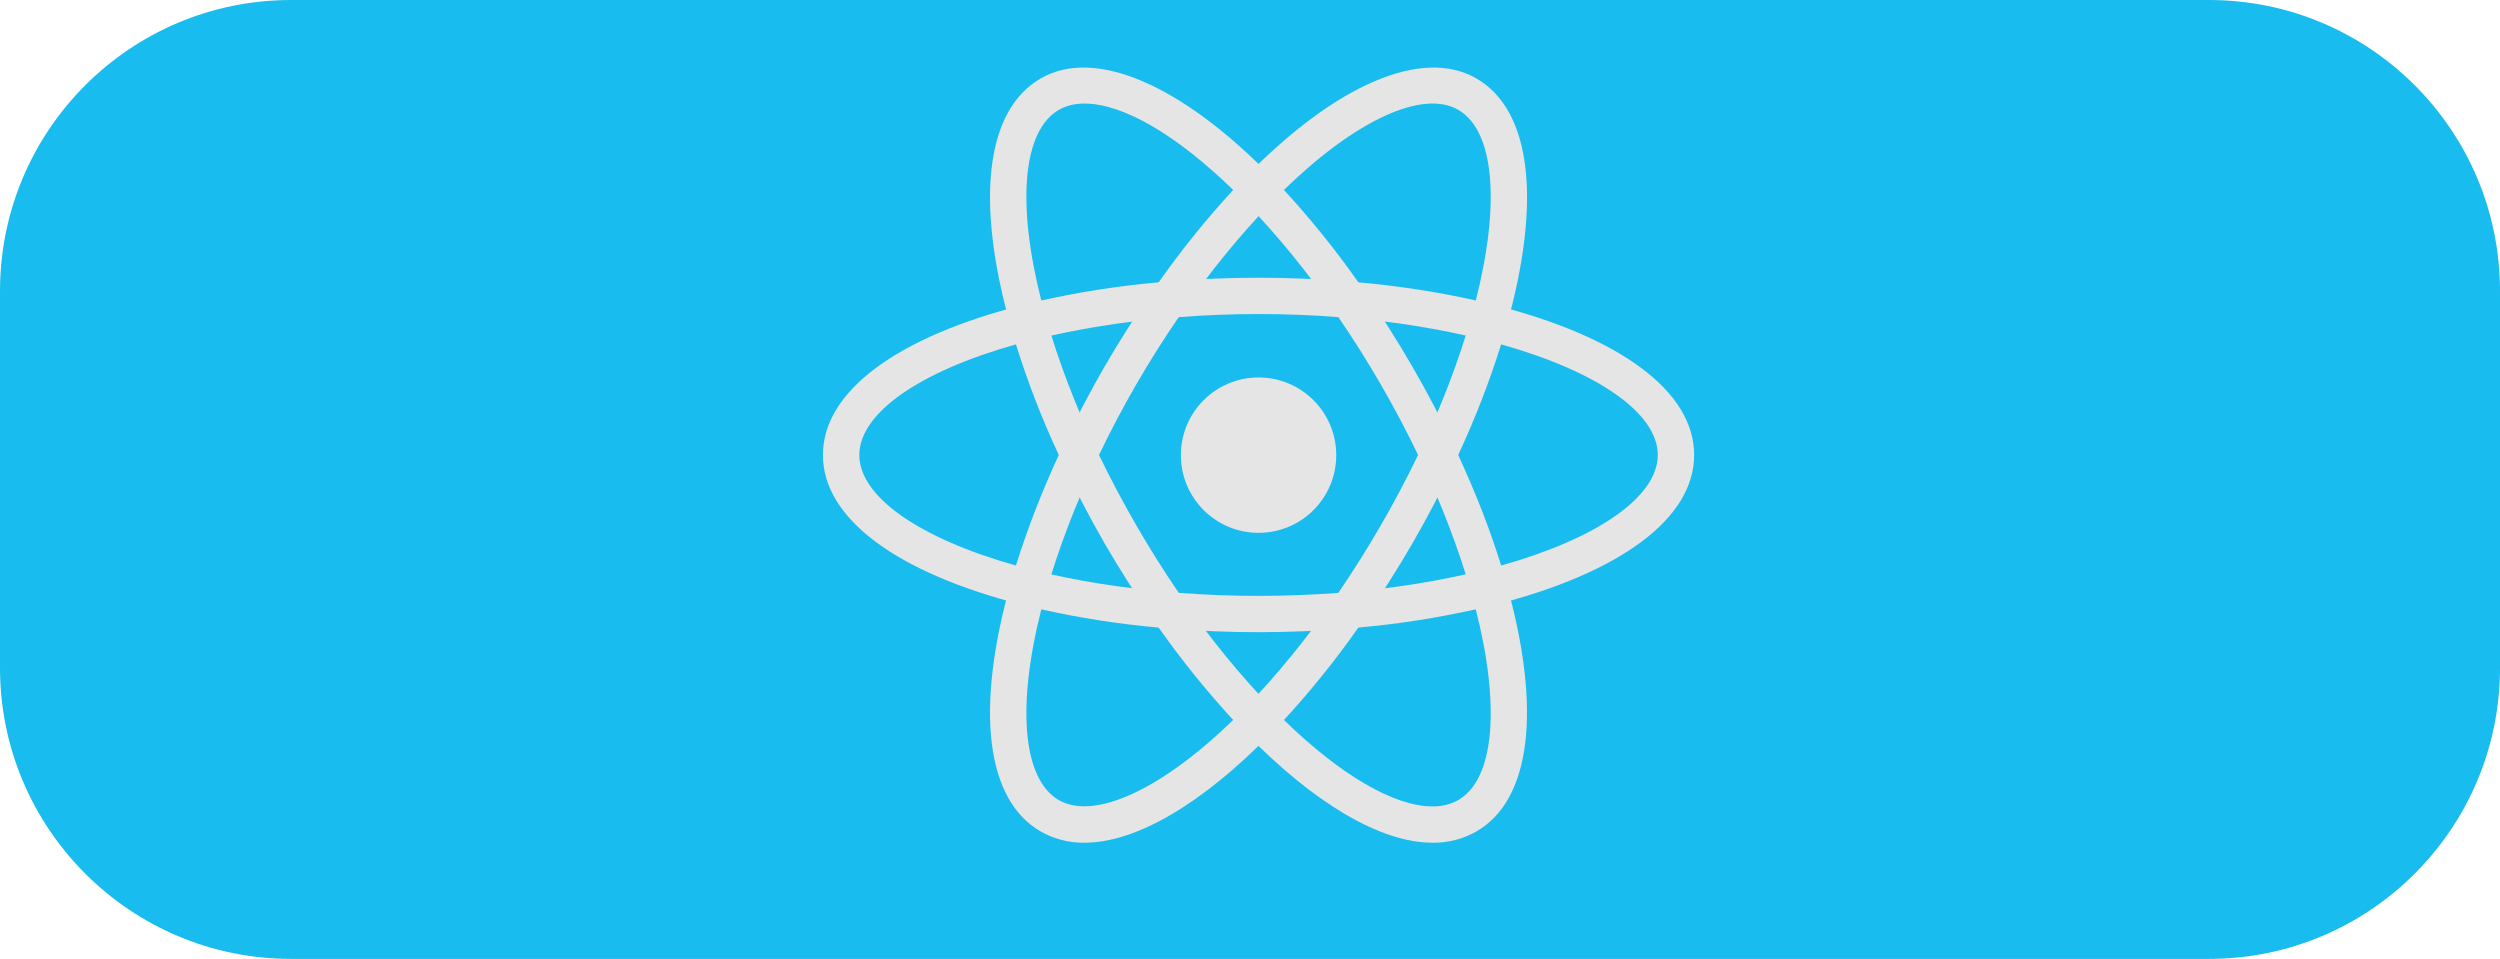
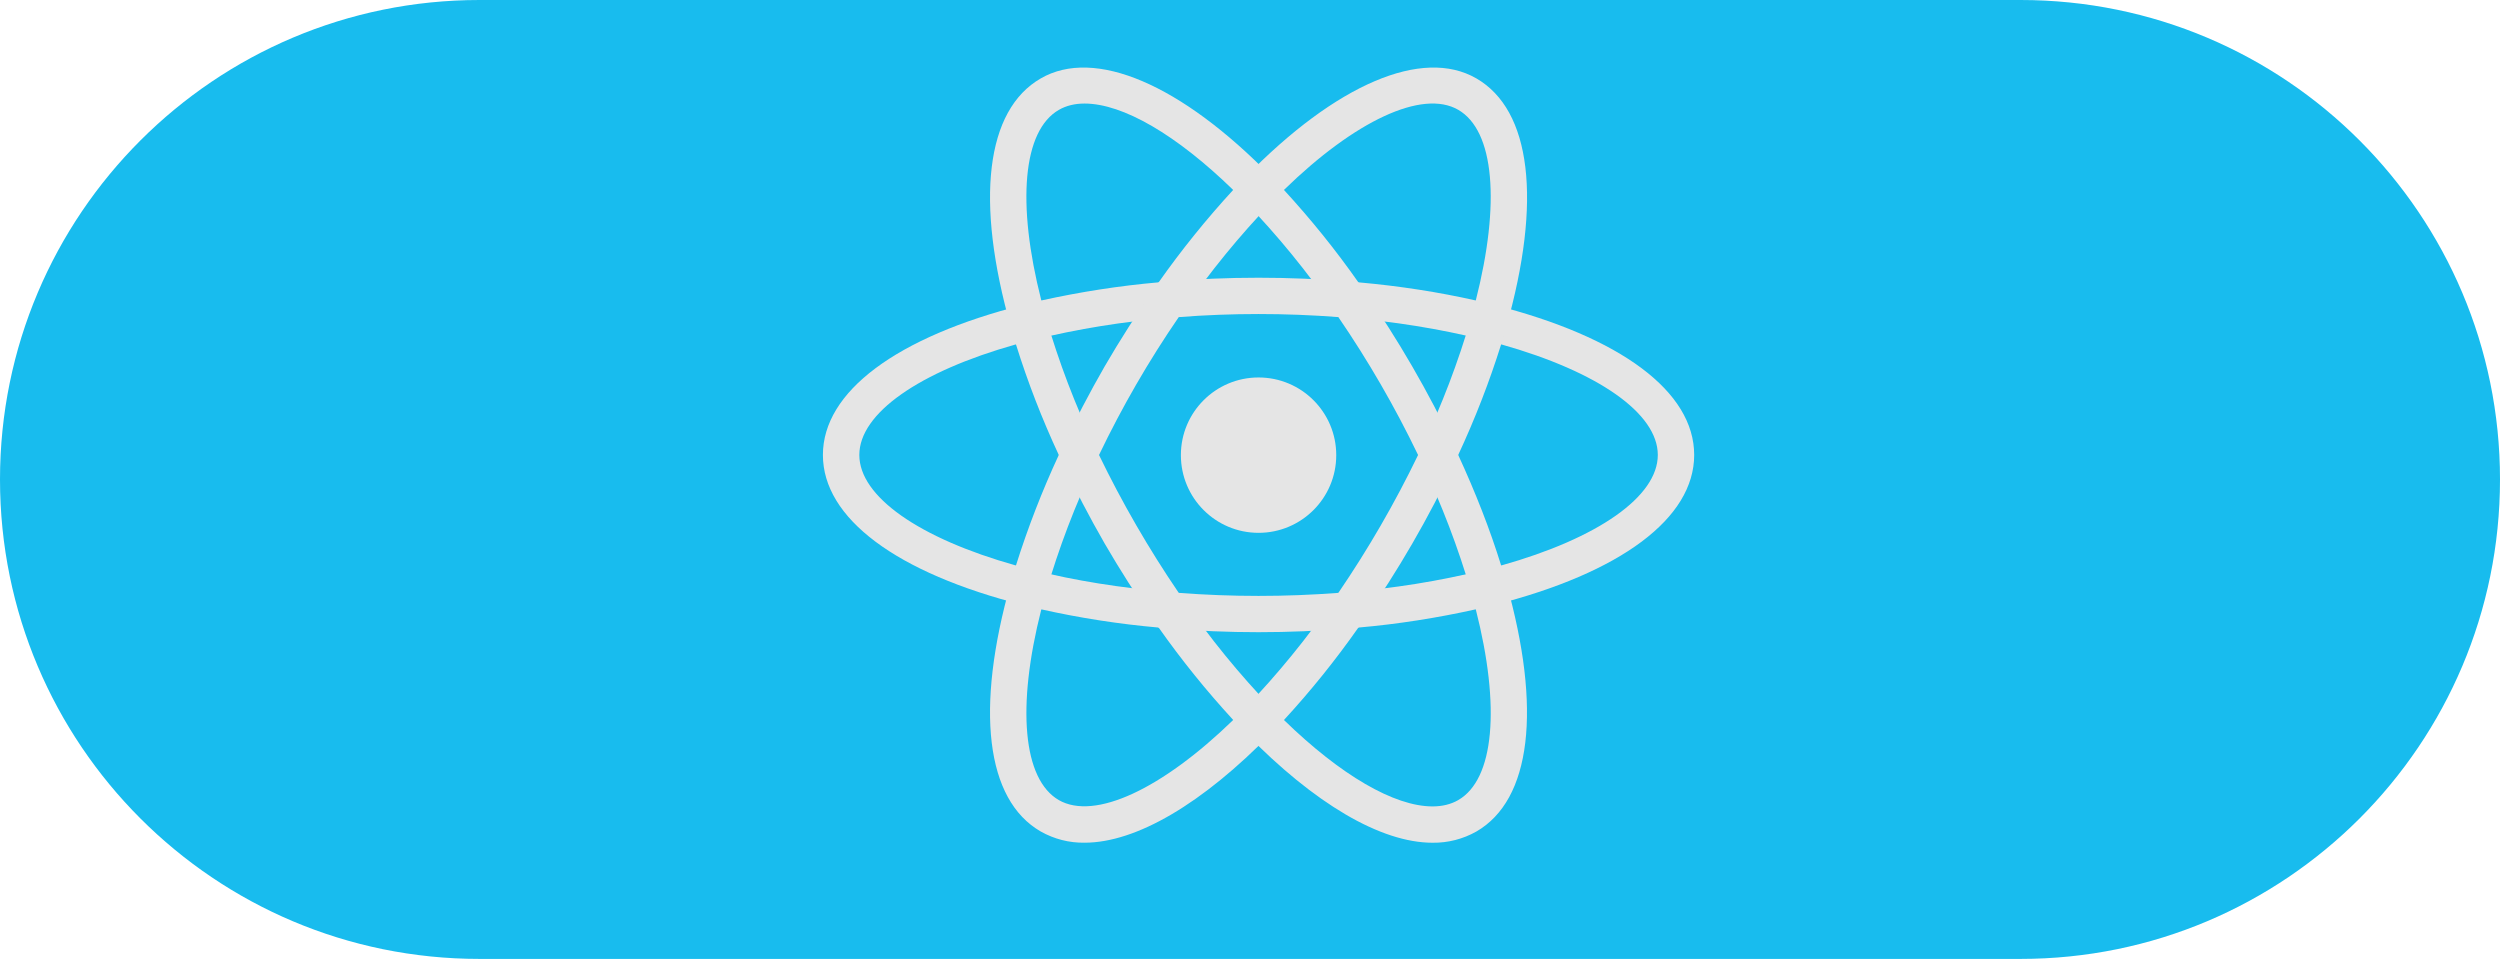
- <svg xmlns="http://www.w3.org/2000/svg" width="146" height="56" viewBox="0 0 146 56" fill="none">
-   <path d="M0 17C0 7.611 7.611 0 17 0H129C138.389 0 146 7.611 146 17V39C146 48.389 138.389 56 129 56H17C7.611 56 0 48.389 0 39V17Z" fill="#18BCEE" />
-   <path d="M73.5 31.118C76.006 31.118 78.037 29.087 78.037 26.581C78.037 24.075 76.006 22.044 73.5 22.044C70.994 22.044 68.963 24.075 68.963 26.581C68.963 29.087 70.994 31.118 73.5 31.118Z" fill="#E5E5E5" />
-   <path d="M60.797 35.601L59.793 35.345C52.336 33.461 48.058 30.259 48.058 26.571C48.058 22.88 52.338 19.68 59.793 17.797L60.797 17.543L61.079 18.537C61.833 21.139 62.798 23.674 63.966 26.119L64.182 26.571L63.966 27.023C62.797 29.471 61.829 32.008 61.079 34.61L60.797 35.601V35.601ZM59.33 20.11C53.665 21.706 50.185 24.141 50.185 26.571C50.185 28.996 53.662 31.433 59.33 33.027C60.024 30.82 60.863 28.663 61.834 26.571C60.856 24.476 60.019 22.317 59.33 20.11V20.11ZM86.201 35.601L85.921 34.605C85.165 32.003 84.199 29.466 83.031 27.021L82.815 26.571L83.031 26.116C84.2 23.673 85.164 21.134 85.921 18.532L86.201 17.54L87.205 17.794C94.664 19.678 98.939 22.878 98.939 26.571C98.939 30.261 94.662 33.461 87.205 35.345L86.201 35.601V35.601ZM85.159 26.571C86.175 28.772 87.022 30.938 87.667 33.027C93.335 31.433 96.815 28.996 96.815 26.571C96.815 24.141 93.338 21.709 87.667 20.11C86.974 22.316 86.136 24.475 85.159 26.571V26.571Z" fill="#E5E5E5" />
-   <path d="M59.315 20.1L59.035 19.108C56.936 11.717 57.571 6.423 60.782 4.578C63.92 2.761 68.971 4.908 74.26 10.335L74.982 11.077L74.26 11.816C72.381 13.77 70.664 15.873 69.126 18.105L68.839 18.516L68.34 18.557C65.635 18.77 62.951 19.202 60.316 19.851L59.315 20.1V20.1ZM63.336 6.047C62.767 6.047 62.263 6.171 61.839 6.415C59.734 7.628 59.363 11.85 60.812 17.548C63.077 17.047 65.362 16.689 67.664 16.488C68.998 14.597 70.452 12.795 72.018 11.092C68.706 7.872 65.58 6.047 63.336 6.047V6.047ZM83.662 49.215C80.642 49.215 76.763 46.937 72.737 42.804L72.018 42.065L72.737 41.328C74.616 39.371 76.334 37.266 77.874 35.032L78.159 34.625L78.652 34.577C81.358 34.368 84.043 33.937 86.678 33.288L87.683 33.034L87.965 34.028C90.054 41.414 89.421 46.716 86.216 48.561C85.438 49.002 84.556 49.228 83.662 49.215V49.215ZM74.982 42.047C78.291 45.267 81.42 47.095 83.662 47.095C84.233 47.095 84.737 46.968 85.159 46.726C87.266 45.511 87.639 41.282 86.185 35.584C83.923 36.087 81.636 36.448 79.328 36.649C78.001 38.542 76.549 40.346 74.982 42.047V42.047Z" fill="#E5E5E5" />
-   <path d="M87.683 20.1L86.678 19.848C84.043 19.198 81.358 18.765 78.652 18.555L78.159 18.511L77.874 18.099C76.336 15.867 74.618 13.764 72.737 11.811L72.018 11.072L72.737 10.335C78.024 4.911 83.072 2.763 86.216 4.578C89.424 6.426 90.061 11.72 87.965 19.108L87.683 20.1ZM79.328 16.488C81.753 16.704 84.05 17.068 86.186 17.548C87.637 11.85 87.266 7.628 85.159 6.413C83.064 5.201 79.122 7.056 74.982 11.092C76.547 12.795 78.001 14.595 79.328 16.488ZM63.336 49.215C62.441 49.227 61.56 49.002 60.782 48.561C57.571 46.716 56.936 41.417 59.033 34.028L59.307 33.034L60.311 33.288C62.761 33.906 65.461 34.341 68.338 34.577L68.831 34.625L69.118 35.032C70.653 37.264 72.371 39.371 74.252 41.328L74.974 42.065L74.252 42.804C70.229 46.94 66.35 49.215 63.336 49.215V49.215ZM60.812 35.586C59.363 41.285 59.734 45.514 61.839 46.729C63.936 47.923 67.865 46.081 72.018 42.047C70.452 40.344 68.998 38.541 67.664 36.651C65.359 36.447 63.07 36.092 60.812 35.586V35.586Z" fill="#E5E5E5" />
-   <path d="M73.5 36.92C71.754 36.92 69.962 36.847 68.162 36.697L67.664 36.654L67.377 36.242C66.362 34.783 65.408 33.283 64.515 31.746C63.629 30.204 62.806 28.628 62.047 27.021L61.834 26.571L62.047 26.116C62.807 24.51 63.628 22.934 64.515 21.393C65.397 19.879 66.361 18.364 67.377 16.895L67.664 16.488L68.162 16.442C71.713 16.145 75.282 16.145 78.832 16.442L79.326 16.491L79.613 16.897C81.645 19.817 83.431 22.901 84.95 26.119L85.161 26.573L84.95 27.023C83.435 30.242 81.65 33.327 79.613 36.245L79.326 36.656L78.832 36.699C77.038 36.844 75.244 36.92 73.5 36.92ZM68.839 34.623C71.978 34.859 75.022 34.859 78.159 34.623C79.91 32.059 81.466 29.367 82.815 26.571C81.471 23.772 79.914 21.08 78.159 18.519C75.057 18.28 71.941 18.28 68.839 18.519C67.082 21.079 65.525 23.771 64.182 26.571C65.534 29.366 67.091 32.057 68.839 34.623Z" fill="#E5E5E5" />
+ <svg xmlns="http://www.w3.org/2000/svg" width="74" height="29" viewBox="0 0 74 29" fill="none">
+   <path d="M0 14.192C0 6.354 6.354 0 14.192 0H59.808C67.646 0 74 6.354 74 14.192V14.192C74 22.03 67.646 28.384 59.808 28.384H14.192C6.354 28.384 0 22.03 0 14.192V14.192Z" fill="#18BCEE" />
+   <path d="M37.253 15.772C38.523 15.772 39.553 14.742 39.553 13.472C39.553 12.202 38.523 11.173 37.253 11.173C35.983 11.173 34.954 12.202 34.954 13.472C34.954 14.742 35.983 15.772 37.253 15.772Z" fill="#E5E5E5" />
+   <path d="M30.815 18.044L30.306 17.914C26.526 16.96 24.358 15.336 24.358 13.467C24.358 11.597 26.528 9.975 30.306 9.02L30.815 8.891L30.958 9.395C31.34 10.714 31.829 11.999 32.421 13.238L32.531 13.467L32.421 13.697C31.829 14.937 31.338 16.223 30.958 17.542L30.815 18.044V18.044ZM30.072 10.193C27.2 11.002 25.436 12.236 25.436 13.467C25.436 14.696 27.199 15.932 30.072 16.739C30.423 15.621 30.848 14.527 31.34 13.467C30.845 12.405 30.421 11.311 30.072 10.193V10.193ZM43.691 18.044L43.549 17.539C43.166 16.22 42.676 14.935 42.084 13.695L41.975 13.467L42.084 13.237C42.677 11.999 43.165 10.712 43.549 9.393L43.691 8.89L44.2 9.019C47.981 9.974 50.148 11.595 50.148 13.467C50.148 15.338 47.979 16.96 44.2 17.914L43.691 18.044V18.044ZM43.163 13.467C43.678 14.583 44.107 15.681 44.434 16.739C47.307 15.932 49.071 14.696 49.071 13.467C49.071 12.236 47.308 11.003 44.434 10.193C44.083 11.311 43.658 12.405 43.163 13.467V13.467Z" fill="#E5E5E5" />
+   <path d="M30.064 10.188L29.922 9.685C28.858 5.939 29.18 3.256 30.807 2.321C32.398 1.399 34.958 2.488 37.639 5.238L38.005 5.615L37.639 5.989C36.687 6.98 35.816 8.046 35.036 9.177L34.891 9.385L34.638 9.406C33.267 9.514 31.907 9.733 30.572 10.062L30.064 10.188V10.188ZM32.102 3.065C31.813 3.065 31.558 3.128 31.343 3.252C30.276 3.866 30.088 6.006 30.823 8.894C31.971 8.641 33.129 8.459 34.296 8.357C34.971 7.399 35.709 6.485 36.502 5.622C34.824 3.99 33.239 3.065 32.102 3.065V3.065ZM42.404 24.945C40.873 24.945 38.908 23.79 36.867 21.696L36.502 21.321L36.867 20.947C37.819 19.955 38.69 18.888 39.471 17.756L39.615 17.55L39.865 17.526C41.236 17.42 42.597 17.201 43.933 16.872L44.442 16.744L44.585 17.247C45.644 20.991 45.323 23.678 43.699 24.614C43.304 24.837 42.857 24.951 42.404 24.945V24.945ZM38.005 21.312C39.682 22.944 41.268 23.87 42.404 23.87C42.694 23.87 42.949 23.806 43.163 23.683C44.231 23.068 44.42 20.924 43.683 18.036C42.537 18.291 41.377 18.474 40.208 18.576C39.535 19.535 38.799 20.45 38.005 21.312V21.312Z" fill="#E5E5E5" />
+   <path d="M44.442 10.187L43.933 10.06C42.597 9.73 41.237 9.511 39.865 9.404L39.615 9.382L39.471 9.173C38.691 8.042 37.821 6.976 36.867 5.986L36.503 5.611L36.867 5.238C39.547 2.489 42.105 1.4 43.699 2.32C45.325 3.257 45.648 5.94 44.585 9.685L44.442 10.187ZM40.208 8.357C41.437 8.466 42.601 8.65 43.683 8.894C44.419 6.006 44.231 3.866 43.163 3.25C42.101 2.636 40.103 3.576 38.005 5.622C38.798 6.485 39.535 7.397 40.208 8.357ZM32.102 24.944C31.649 24.951 31.202 24.836 30.807 24.613C29.18 23.678 28.858 20.992 29.921 17.247L30.06 16.743L30.569 16.872C31.811 17.185 33.179 17.405 34.637 17.525L34.887 17.55L35.033 17.756C35.811 18.887 36.682 19.955 37.635 20.947L38.001 21.32L37.635 21.695C35.596 23.791 33.63 24.944 32.102 24.944V24.944ZM30.823 18.037C30.088 20.925 30.277 23.068 31.343 23.684C32.406 24.29 34.398 23.356 36.503 21.311C35.709 20.448 34.972 19.535 34.296 18.576C33.128 18.473 31.967 18.293 30.823 18.037V18.037Z" fill="#E5E5E5" />
+   <path d="M37.253 18.713C36.368 18.713 35.46 18.676 34.548 18.6L34.295 18.578L34.15 18.369C33.636 17.63 33.152 16.869 32.699 16.09C32.25 15.309 31.833 14.51 31.448 13.696L31.34 13.468L31.448 13.237C31.834 12.423 32.25 11.624 32.699 10.844C33.146 10.076 33.635 9.308 34.15 8.563L34.295 8.357L34.548 8.334C36.347 8.183 38.156 8.183 39.956 8.334L40.206 8.358L40.351 8.565C41.382 10.044 42.287 11.608 43.057 13.238L43.164 13.469L43.057 13.697C42.289 15.329 41.384 16.892 40.351 18.371L40.206 18.579L39.956 18.601C39.047 18.675 38.137 18.713 37.253 18.713ZM34.891 17.549C36.482 17.669 38.025 17.669 39.615 17.549C40.502 16.249 41.291 14.885 41.975 13.468C41.293 12.049 40.504 10.685 39.615 9.386C38.042 9.265 36.463 9.265 34.891 9.386C34 10.684 33.211 12.049 32.531 13.468C33.216 14.884 34.005 16.248 34.891 17.549Z" fill="#E5E5E5" />
</svg>
